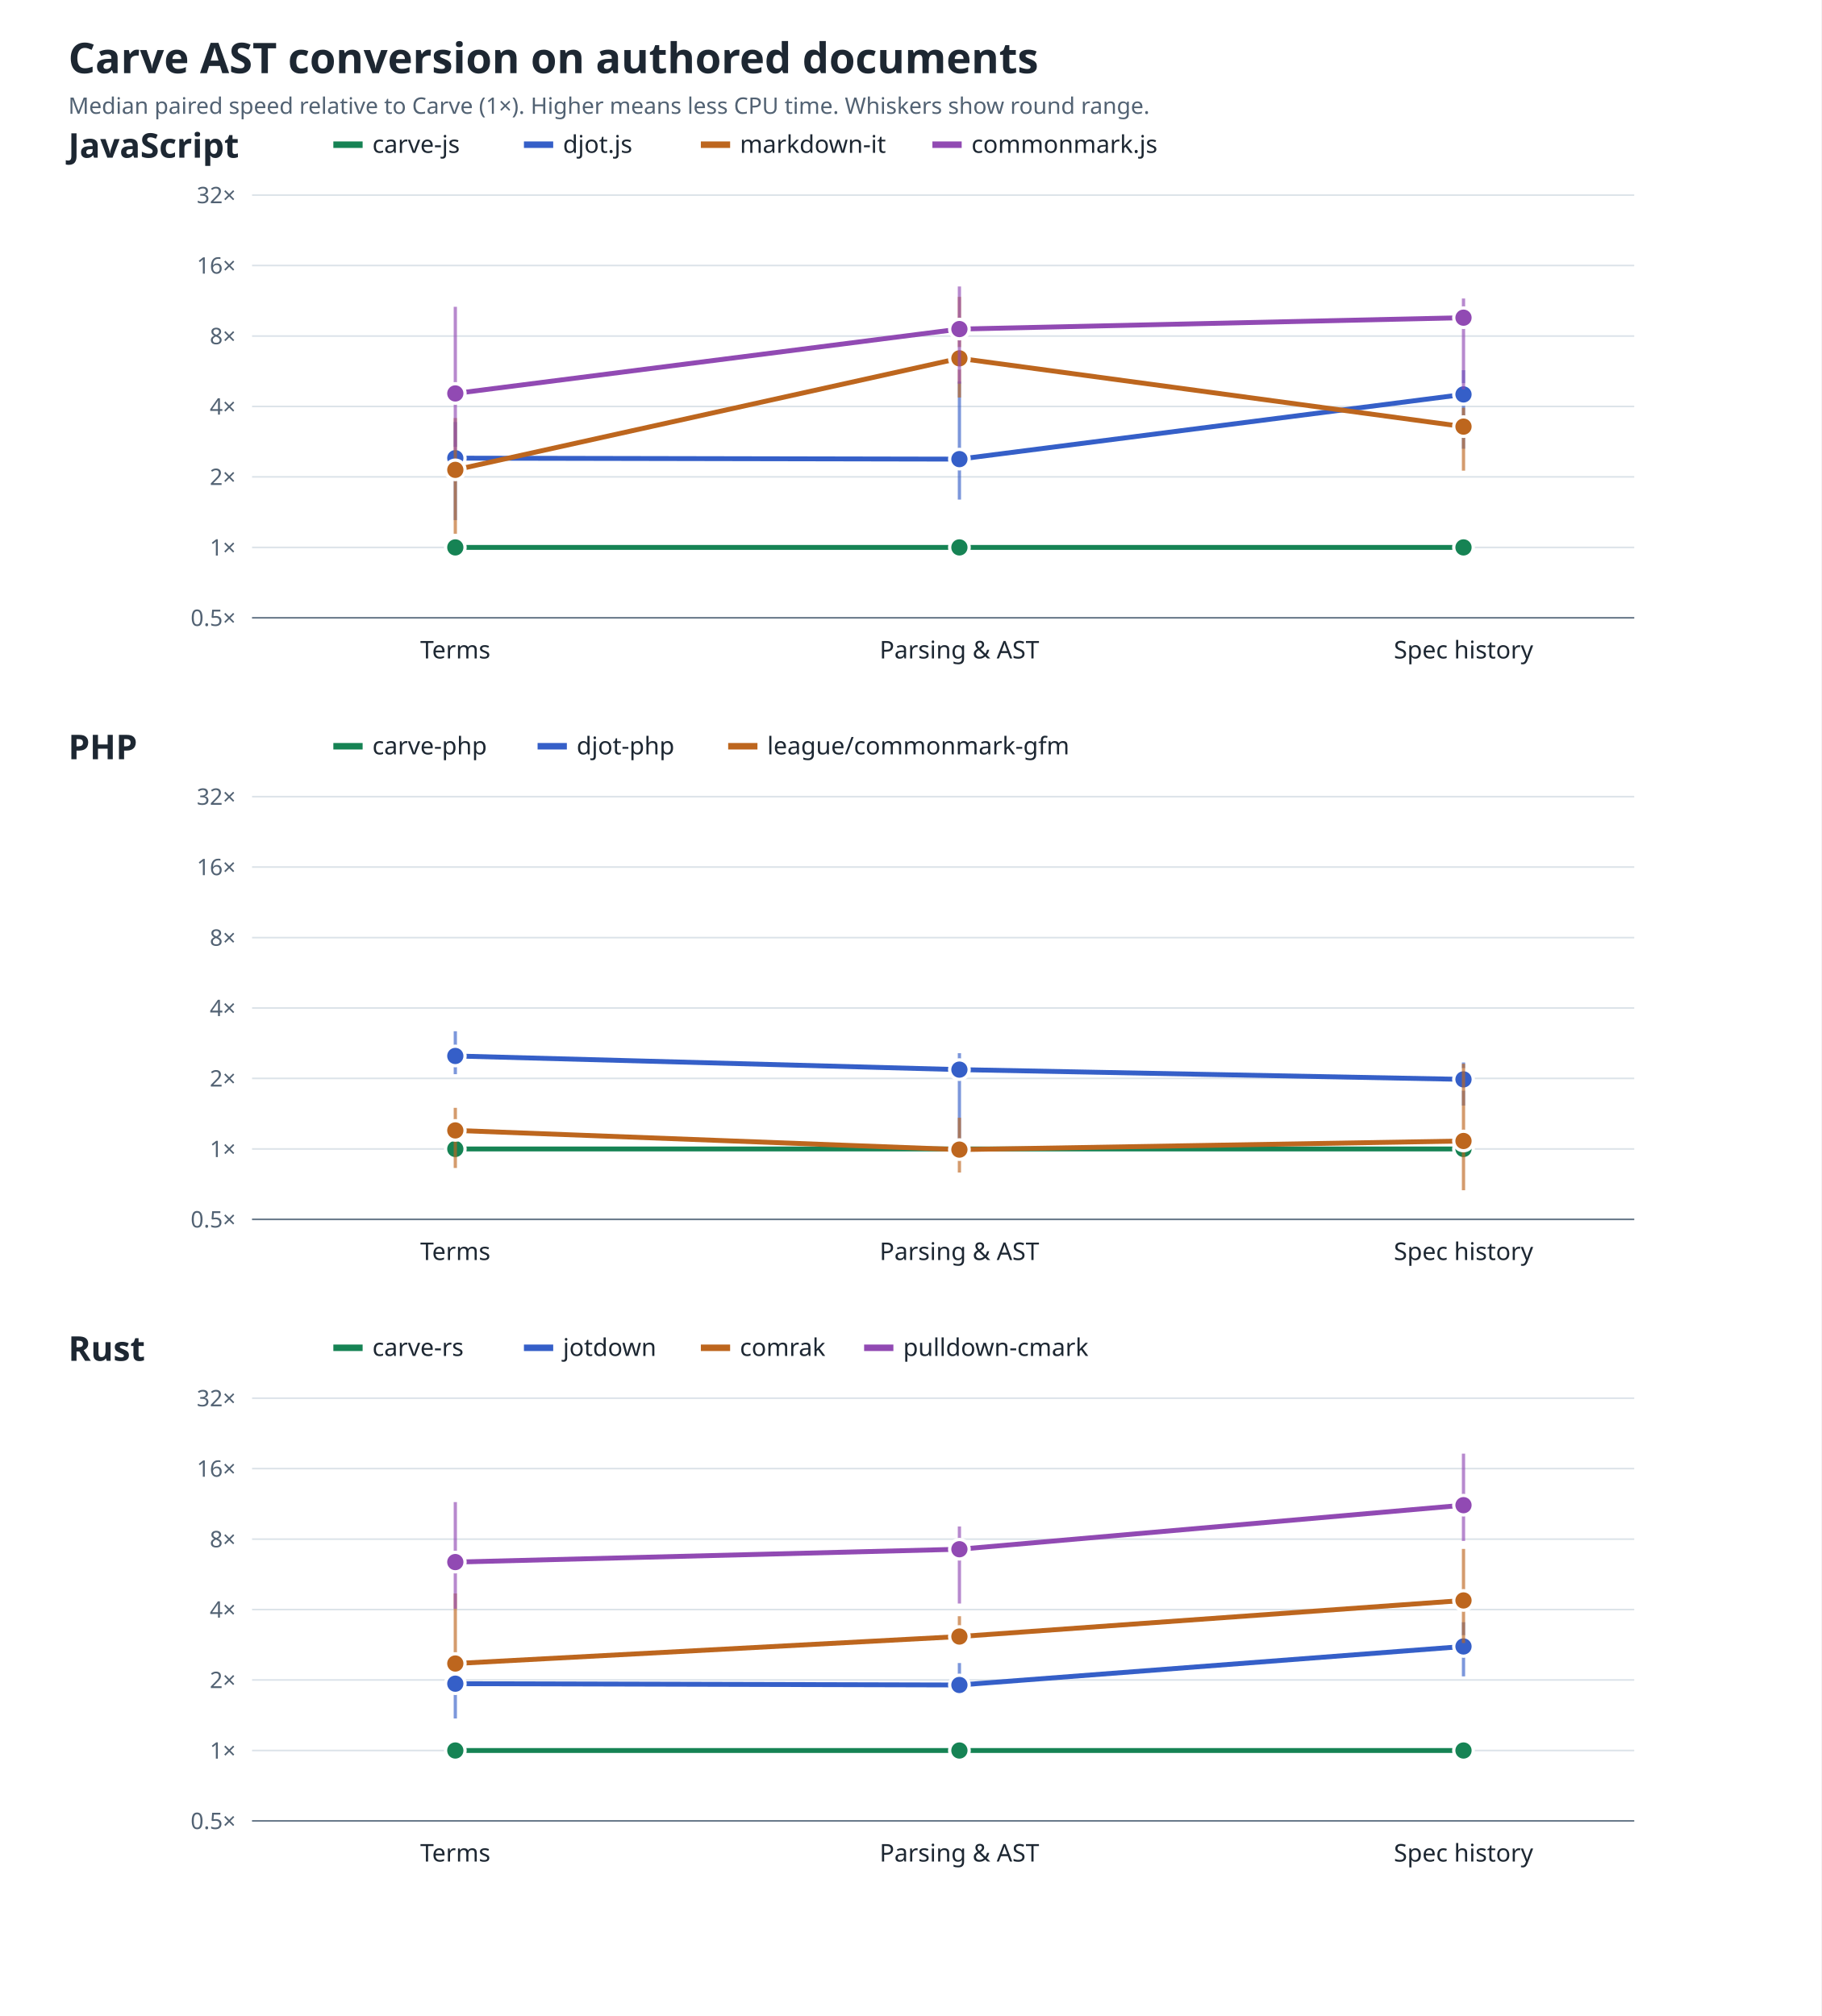
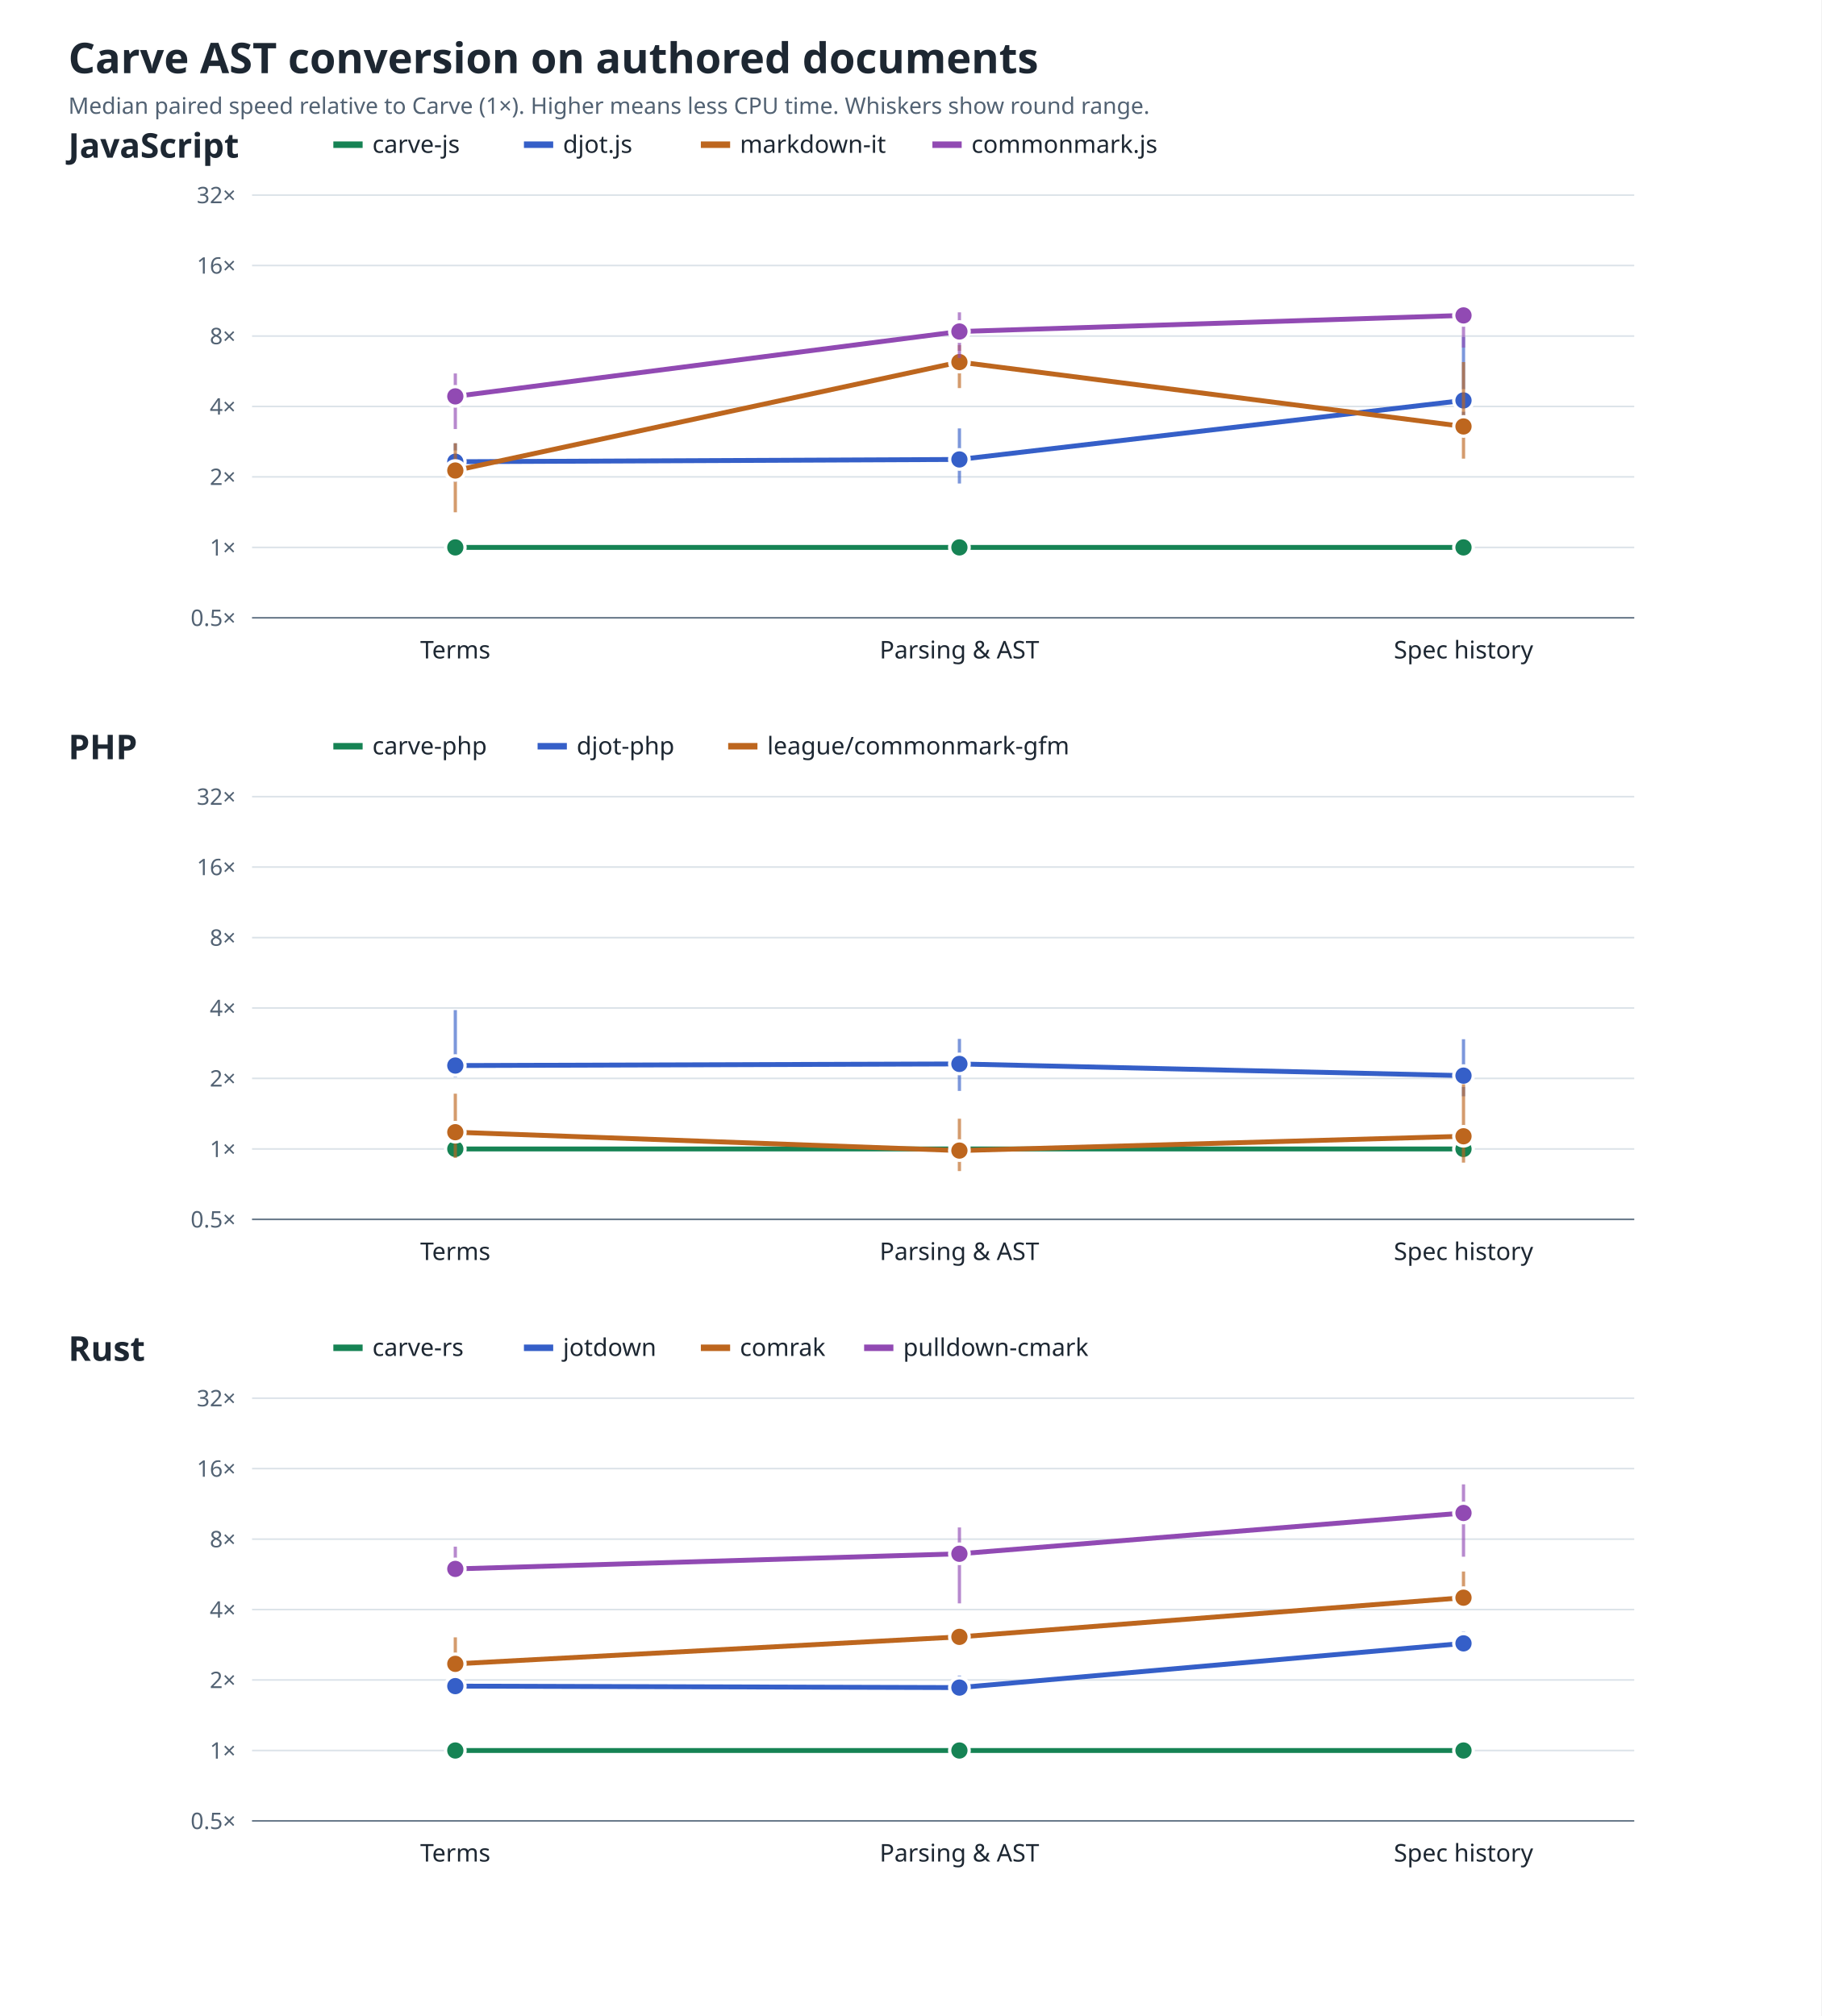
<svg xmlns="http://www.w3.org/2000/svg" role="img" aria-labelledby="title desc" viewBox="0 0 1120 1240">
  <style>text{font-family:system-ui,sans-serif;fill:#1d2732}.bg{fill:#fff}.grid{stroke:#dce3e9}.axis{stroke:#687889}.title{font-size:26px;font-weight:700}.panel{font-size:21px;font-weight:700}.label{font-size:15px}.note{font-size:14px;fill:#526273}.line{fill:none;stroke-width:3}.dot{stroke:#fff;stroke-width:2}@media(prefers-color-scheme:dark){text{fill:#edf3f8}.bg{fill:#0e1520}.grid{stroke:#354252}.axis{stroke:#a6b4c3}.note{fill:#a6b4c3}.dot{stroke:#0e1520}}</style>
  <rect class="bg" width="100%" height="100%" />
  <text x="42" y="45" class="title">Carve AST conversion on authored documents</text>
  <text x="42" y="70" class="note">Median paired speed relative to Carve (1×). Higher means less CPU time. Whiskers show round range.</text>
  <text x="42" y="97" class="panel">JavaScript</text>
  <line x1="205" y1="89" x2="223" y2="89" stroke="#168354" stroke-width="4" />
  <text x="229" y="94" class="label">carve-js</text>
  <line x1="322.2" y1="89" x2="340.2" y2="89" stroke="#355fc8" stroke-width="4" />
  <text x="346.2" y="94" class="label">djot.js</text>
  <line x1="431" y1="89" x2="449" y2="89" stroke="#bd661e" stroke-width="4" />
  <text x="455" y="94" class="label">markdown-it</text>
  <line x1="573.4" y1="89" x2="591.4" y2="89" stroke="#914ab3" stroke-width="4" />
  <text x="597.4" y="94" class="label">commonmark.js</text>
  <line class="grid" x1="155" y1="380.0" x2="1005" y2="380.0" />
  <text x="145" y="385.0" text-anchor="end" class="note">0.5×</text>
  <line class="grid" x1="155" y1="336.7" x2="1005" y2="336.7" />
  <text x="145" y="341.7" text-anchor="end" class="note">1×</text>
  <line class="grid" x1="155" y1="293.3" x2="1005" y2="293.3" />
  <text x="145" y="298.3" text-anchor="end" class="note">2×</text>
  <line class="grid" x1="155" y1="250.0" x2="1005" y2="250.0" />
  <text x="145" y="255.0" text-anchor="end" class="note">4×</text>
  <line class="grid" x1="155" y1="206.7" x2="1005" y2="206.7" />
  <text x="145" y="211.7" text-anchor="end" class="note">8×</text>
  <line class="grid" x1="155" y1="163.3" x2="1005" y2="163.3" />
  <text x="145" y="168.3" text-anchor="end" class="note">16×</text>
  <line class="grid" x1="155" y1="120.0" x2="1005" y2="120.0" />
  <text x="145" y="125.0" text-anchor="end" class="note">32×</text>
  <line class="axis" x1="155" y1="380" x2="1005" y2="380" />
  <text x="280" y="405" text-anchor="middle" class="label">Terms</text>
  <text x="590" y="405" text-anchor="middle" class="label">Parsing &amp; AST</text>
  <text x="900" y="405" text-anchor="middle" class="label">Spec history</text>
  <polyline class="line" stroke="#168354" points="280.0,336.7 590.0,336.7 900.0,336.7" />
  <circle class="dot" fill="#168354" cx="280" cy="336.7" r="6" />
  <circle class="dot" fill="#168354" cx="590" cy="336.7" r="6" />
  <circle class="dot" fill="#168354" cx="900" cy="336.7" r="6" />
-   <polyline class="line" stroke="#355fc8" points="280.0,281.8 590.0,282.4 900.0,242.6" />
-   <line x1="280" y1="319.9" x2="280" y2="259.6" stroke="#355fc8" stroke-width="2" opacity=".65" />
-   <circle class="dot" fill="#355fc8" cx="280" cy="281.8" r="6" />
-   <line x1="590" y1="307.3" x2="590" y2="234.7" stroke="#355fc8" stroke-width="2" opacity=".65" />
-   <circle class="dot" fill="#355fc8" cx="590" cy="282.4" r="6" />
-   <line x1="900" y1="276.0" x2="900" y2="227.7" stroke="#355fc8" stroke-width="2" opacity=".65" />
-   <circle class="dot" fill="#355fc8" cx="900" cy="242.6" r="6" />
-   <polyline class="line" stroke="#bd661e" points="280.0,289.0 590.0,220.4 900.0,262.4" />
-   <line x1="280" y1="328.3" x2="280" y2="257.1" stroke="#bd661e" stroke-width="2" opacity=".65" />
-   <circle class="dot" fill="#bd661e" cx="280" cy="289.0" r="6" />
-   <line x1="590" y1="244.5" x2="590" y2="182.6" stroke="#bd661e" stroke-width="2" opacity=".65" />
-   <circle class="dot" fill="#bd661e" cx="590" cy="220.4" r="6" />
-   <line x1="900" y1="289.5" x2="900" y2="250.8" stroke="#bd661e" stroke-width="2" opacity=".65" />
-   <circle class="dot" fill="#bd661e" cx="900" cy="262.4" r="6" />
-   <polyline class="line" stroke="#914ab3" points="280.0,242.0 590.0,202.4 900.0,195.4" />
-   <line x1="280" y1="276.8" x2="280" y2="188.7" stroke="#914ab3" stroke-width="2" opacity=".65" />
-   <circle class="dot" fill="#914ab3" cx="280" cy="242.0" r="6" />
-   <line x1="590" y1="236.0" x2="590" y2="176.2" stroke="#914ab3" stroke-width="2" opacity=".65" />
-   <circle class="dot" fill="#914ab3" cx="590" cy="202.4" r="6" />
-   <line x1="900" y1="239.5" x2="900" y2="183.6" stroke="#914ab3" stroke-width="2" opacity=".65" />
-   <circle class="dot" fill="#914ab3" cx="900" cy="195.4" r="6" />
+   <polyline class="line" stroke="#355fc8" points="280.0,284.0 590.0,282.6 900.0,246.3" />
+   <line x1="280" y1="296.5" x2="280" y2="272.7" stroke="#355fc8" stroke-width="2" opacity=".65" />
+   <circle class="dot" fill="#355fc8" cx="280" cy="284.0" r="6" />
+   <line x1="590" y1="297.4" x2="590" y2="263.5" stroke="#355fc8" stroke-width="2" opacity=".65" />
+   <circle class="dot" fill="#355fc8" cx="590" cy="282.6" r="6" />
+   <line x1="900" y1="267.9" x2="900" y2="207.3" stroke="#355fc8" stroke-width="2" opacity=".65" />
+   <circle class="dot" fill="#355fc8" cx="900" cy="246.3" r="6" />
+   <polyline class="line" stroke="#bd661e" points="280.0,289.4 590.0,222.7 900.0,262.3" />
+   <line x1="280" y1="315.1" x2="280" y2="272.6" stroke="#bd661e" stroke-width="2" opacity=".65" />
+   <circle class="dot" fill="#bd661e" cx="280" cy="289.4" r="6" />
+   <line x1="590" y1="238.7" x2="590" y2="212.2" stroke="#bd661e" stroke-width="2" opacity=".65" />
+   <circle class="dot" fill="#bd661e" cx="590" cy="222.7" r="6" />
+   <line x1="900" y1="282.1" x2="900" y2="222.7" stroke="#bd661e" stroke-width="2" opacity=".65" />
+   <circle class="dot" fill="#bd661e" cx="900" cy="262.3" r="6" />
+   <polyline class="line" stroke="#914ab3" points="280.0,243.8 590.0,203.9 900.0,194.0" />
+   <line x1="280" y1="263.9" x2="280" y2="229.7" stroke="#914ab3" stroke-width="2" opacity=".65" />
+   <circle class="dot" fill="#914ab3" cx="280" cy="243.8" r="6" />
+   <line x1="590" y1="220.2" x2="590" y2="192.1" stroke="#914ab3" stroke-width="2" opacity=".65" />
+   <circle class="dot" fill="#914ab3" cx="590" cy="203.9" r="6" />
+   <line x1="900" y1="213.8" x2="900" y2="187.5" stroke="#914ab3" stroke-width="2" opacity=".65" />
+   <circle class="dot" fill="#914ab3" cx="900" cy="194.0" r="6" />
  <text x="42" y="467" class="panel">PHP</text>
  <line x1="205" y1="459" x2="223" y2="459" stroke="#168354" stroke-width="4" />
  <text x="229" y="464" class="label">carve-php</text>
  <line x1="330.6" y1="459" x2="348.6" y2="459" stroke="#355fc8" stroke-width="4" />
  <text x="354.6" y="464" class="label">djot-php</text>
  <line x1="447.8" y1="459" x2="465.8" y2="459" stroke="#bd661e" stroke-width="4" />
  <text x="471.8" y="464" class="label">league/commonmark-gfm</text>
  <line class="grid" x1="155" y1="750.0" x2="1005" y2="750.0" />
  <text x="145" y="755.0" text-anchor="end" class="note">0.5×</text>
  <line class="grid" x1="155" y1="706.7" x2="1005" y2="706.7" />
  <text x="145" y="711.7" text-anchor="end" class="note">1×</text>
  <line class="grid" x1="155" y1="663.3" x2="1005" y2="663.3" />
  <text x="145" y="668.3" text-anchor="end" class="note">2×</text>
  <line class="grid" x1="155" y1="620.0" x2="1005" y2="620.0" />
  <text x="145" y="625.0" text-anchor="end" class="note">4×</text>
  <line class="grid" x1="155" y1="576.7" x2="1005" y2="576.7" />
  <text x="145" y="581.7" text-anchor="end" class="note">8×</text>
  <line class="grid" x1="155" y1="533.3" x2="1005" y2="533.3" />
  <text x="145" y="538.3" text-anchor="end" class="note">16×</text>
  <line class="grid" x1="155" y1="490.0" x2="1005" y2="490.0" />
  <text x="145" y="495.0" text-anchor="end" class="note">32×</text>
  <line class="axis" x1="155" y1="750" x2="1005" y2="750" />
  <text x="280" y="775" text-anchor="middle" class="label">Terms</text>
  <text x="590" y="775" text-anchor="middle" class="label">Parsing &amp; AST</text>
  <text x="900" y="775" text-anchor="middle" class="label">Spec history</text>
  <polyline class="line" stroke="#168354" points="280.0,706.7 590.0,706.7 900.0,706.7" />
  <circle class="dot" fill="#168354" cx="280" cy="706.7" r="6" />
  <circle class="dot" fill="#168354" cx="590" cy="706.7" r="6" />
  <circle class="dot" fill="#168354" cx="900" cy="706.7" r="6" />
-   <polyline class="line" stroke="#355fc8" points="280.0,649.5 590.0,657.9 900.0,663.9" />
-   <line x1="280" y1="660.7" x2="280" y2="634.3" stroke="#355fc8" stroke-width="2" opacity=".65" />
-   <circle class="dot" fill="#355fc8" cx="280" cy="649.5" r="6" />
-   <line x1="590" y1="703.7" x2="590" y2="647.8" stroke="#355fc8" stroke-width="2" opacity=".65" />
-   <circle class="dot" fill="#355fc8" cx="590" cy="657.9" r="6" />
-   <line x1="900" y1="680.0" x2="900" y2="653.5" stroke="#355fc8" stroke-width="2" opacity=".65" />
-   <circle class="dot" fill="#355fc8" cx="900" cy="663.9" r="6" />
-   <polyline class="line" stroke="#bd661e" points="280.0,695.3 590.0,707.1 900.0,701.8" />
-   <line x1="280" y1="718.4" x2="280" y2="681.4" stroke="#bd661e" stroke-width="2" opacity=".65" />
-   <circle class="dot" fill="#bd661e" cx="280" cy="695.3" r="6" />
-   <line x1="590" y1="721.2" x2="590" y2="687.5" stroke="#bd661e" stroke-width="2" opacity=".65" />
-   <circle class="dot" fill="#bd661e" cx="590" cy="707.1" r="6" />
-   <line x1="900" y1="732.1" x2="900" y2="654.3" stroke="#bd661e" stroke-width="2" opacity=".65" />
-   <circle class="dot" fill="#bd661e" cx="900" cy="701.8" r="6" />
+   <polyline class="line" stroke="#355fc8" points="280.0,655.4 590.0,654.4 900.0,661.6" />
+   <line x1="280" y1="662.6" x2="280" y2="621.3" stroke="#355fc8" stroke-width="2" opacity=".65" />
+   <circle class="dot" fill="#355fc8" cx="280" cy="655.4" r="6" />
+   <line x1="590" y1="671.0" x2="590" y2="639.0" stroke="#355fc8" stroke-width="2" opacity=".65" />
+   <circle class="dot" fill="#355fc8" cx="590" cy="654.4" r="6" />
+   <line x1="900" y1="674.3" x2="900" y2="639.2" stroke="#355fc8" stroke-width="2" opacity=".65" />
+   <circle class="dot" fill="#355fc8" cx="900" cy="661.6" r="6" />
+   <polyline class="line" stroke="#bd661e" points="280.0,696.4 590.0,707.7 900.0,698.9" />
+   <line x1="280" y1="712.2" x2="280" y2="672.7" stroke="#bd661e" stroke-width="2" opacity=".65" />
+   <circle class="dot" fill="#bd661e" cx="280" cy="696.4" r="6" />
+   <line x1="590" y1="720.3" x2="590" y2="688.1" stroke="#bd661e" stroke-width="2" opacity=".65" />
+   <circle class="dot" fill="#bd661e" cx="590" cy="707.7" r="6" />
+   <line x1="900" y1="715.1" x2="900" y2="666.9" stroke="#bd661e" stroke-width="2" opacity=".65" />
+   <circle class="dot" fill="#bd661e" cx="900" cy="698.9" r="6" />
  <text x="42" y="837" class="panel">Rust</text>
  <line x1="205" y1="829" x2="223" y2="829" stroke="#168354" stroke-width="4" />
  <text x="229" y="834" class="label">carve-rs</text>
  <line x1="322.2" y1="829" x2="340.2" y2="829" stroke="#355fc8" stroke-width="4" />
  <text x="346.2" y="834" class="label">jotdown</text>
  <line x1="431" y1="829" x2="449" y2="829" stroke="#bd661e" stroke-width="4" />
  <text x="455" y="834" class="label">comrak</text>
  <line x1="531.4" y1="829" x2="549.4" y2="829" stroke="#914ab3" stroke-width="4" />
  <text x="555.4" y="834" class="label">pulldown-cmark</text>
  <line class="grid" x1="155" y1="1120.0" x2="1005" y2="1120.0" />
  <text x="145" y="1125.0" text-anchor="end" class="note">0.5×</text>
  <line class="grid" x1="155" y1="1076.7" x2="1005" y2="1076.7" />
  <text x="145" y="1081.7" text-anchor="end" class="note">1×</text>
  <line class="grid" x1="155" y1="1033.3" x2="1005" y2="1033.3" />
  <text x="145" y="1038.3" text-anchor="end" class="note">2×</text>
  <line class="grid" x1="155" y1="990.0" x2="1005" y2="990.0" />
  <text x="145" y="995.0" text-anchor="end" class="note">4×</text>
  <line class="grid" x1="155" y1="946.7" x2="1005" y2="946.7" />
  <text x="145" y="951.7" text-anchor="end" class="note">8×</text>
  <line class="grid" x1="155" y1="903.3" x2="1005" y2="903.3" />
  <text x="145" y="908.3" text-anchor="end" class="note">16×</text>
  <line class="grid" x1="155" y1="860.0" x2="1005" y2="860.0" />
  <text x="145" y="865.0" text-anchor="end" class="note">32×</text>
  <line class="axis" x1="155" y1="1120" x2="1005" y2="1120" />
  <text x="280" y="1145" text-anchor="middle" class="label">Terms</text>
  <text x="590" y="1145" text-anchor="middle" class="label">Parsing &amp; AST</text>
  <text x="900" y="1145" text-anchor="middle" class="label">Spec history</text>
  <polyline class="line" stroke="#168354" points="280.0,1076.7 590.0,1076.7 900.0,1076.7" />
  <circle class="dot" fill="#168354" cx="280" cy="1076.7" r="6" />
  <circle class="dot" fill="#168354" cx="590" cy="1076.7" r="6" />
  <circle class="dot" fill="#168354" cx="900" cy="1076.7" r="6" />
-   <polyline class="line" stroke="#355fc8" points="280.0,1035.6 590.0,1036.4 900.0,1012.7" />
-   <line x1="280" y1="1057.0" x2="280" y2="1021.6" stroke="#355fc8" stroke-width="2" opacity=".65" />
-   <circle class="dot" fill="#355fc8" cx="280" cy="1035.6" r="6" />
-   <line x1="590" y1="1041.0" x2="590" y2="1022.9" stroke="#355fc8" stroke-width="2" opacity=".65" />
-   <circle class="dot" fill="#355fc8" cx="590" cy="1036.4" r="6" />
-   <line x1="900" y1="1031.1" x2="900" y2="997.8" stroke="#355fc8" stroke-width="2" opacity=".65" />
-   <circle class="dot" fill="#355fc8" cx="900" cy="1012.7" r="6" />
-   <polyline class="line" stroke="#bd661e" points="280.0,1023.2 590.0,1006.6 900.0,984.4" />
-   <line x1="280" y1="1029.3" x2="280" y2="980.1" stroke="#bd661e" stroke-width="2" opacity=".65" />
-   <circle class="dot" fill="#bd661e" cx="280" cy="1023.2" r="6" />
-   <line x1="590" y1="1012.7" x2="590" y2="994.1" stroke="#bd661e" stroke-width="2" opacity=".65" />
-   <circle class="dot" fill="#bd661e" cx="590" cy="1006.6" r="6" />
-   <line x1="900" y1="1010.6" x2="900" y2="952.7" stroke="#bd661e" stroke-width="2" opacity=".65" />
-   <circle class="dot" fill="#bd661e" cx="900" cy="984.4" r="6" />
-   <polyline class="line" stroke="#914ab3" points="280.0,960.8 590.0,952.9 900.0,925.8" />
-   <line x1="280" y1="989.5" x2="280" y2="923.9" stroke="#914ab3" stroke-width="2" opacity=".65" />
-   <circle class="dot" fill="#914ab3" cx="280" cy="960.8" r="6" />
-   <line x1="590" y1="986.3" x2="590" y2="938.9" stroke="#914ab3" stroke-width="2" opacity=".65" />
-   <circle class="dot" fill="#914ab3" cx="590" cy="952.9" r="6" />
-   <line x1="900" y1="947.8" x2="900" y2="894.1" stroke="#914ab3" stroke-width="2" opacity=".65" />
-   <circle class="dot" fill="#914ab3" cx="900" cy="925.8" r="6" />
+   <polyline class="line" stroke="#355fc8" points="280.0,1037.1 590.0,1038.0 900.0,1010.8" />
+   <line x1="280" y1="1040.0" x2="280" y2="1021.8" stroke="#355fc8" stroke-width="2" opacity=".65" />
+   <circle class="dot" fill="#355fc8" cx="280" cy="1037.1" r="6" />
+   <line x1="590" y1="1040.0" x2="590" y2="1030.6" stroke="#355fc8" stroke-width="2" opacity=".65" />
+   <circle class="dot" fill="#355fc8" cx="590" cy="1038.0" r="6" />
+   <line x1="900" y1="1016.1" x2="900" y2="1003.7" stroke="#355fc8" stroke-width="2" opacity=".65" />
+   <circle class="dot" fill="#355fc8" cx="900" cy="1010.8" r="6" />
+   <polyline class="line" stroke="#bd661e" points="280.0,1023.4 590.0,1006.8 900.0,982.7" />
+   <line x1="280" y1="1027.6" x2="280" y2="1007.1" stroke="#bd661e" stroke-width="2" opacity=".65" />
+   <circle class="dot" fill="#bd661e" cx="280" cy="1023.4" r="6" />
+   <line x1="590" y1="1012.1" x2="590" y2="1001.5" stroke="#bd661e" stroke-width="2" opacity=".65" />
+   <circle class="dot" fill="#bd661e" cx="590" cy="1006.8" r="6" />
+   <line x1="900" y1="988.1" x2="900" y2="966.6" stroke="#bd661e" stroke-width="2" opacity=".65" />
+   <circle class="dot" fill="#bd661e" cx="900" cy="982.7" r="6" />
+   <polyline class="line" stroke="#914ab3" points="280.0,965.0 590.0,955.7 900.0,930.6" />
+   <line x1="280" y1="970.4" x2="280" y2="951.3" stroke="#914ab3" stroke-width="2" opacity=".65" />
+   <circle class="dot" fill="#914ab3" cx="280" cy="965.0" r="6" />
+   <line x1="590" y1="986.2" x2="590" y2="939.5" stroke="#914ab3" stroke-width="2" opacity=".65" />
+   <circle class="dot" fill="#914ab3" cx="590" cy="955.7" r="6" />
+   <line x1="900" y1="957.5" x2="900" y2="913.0" stroke="#914ab3" stroke-width="2" opacity=".65" />
+   <circle class="dot" fill="#914ab3" cx="900" cy="930.6" r="6" />
</svg>
